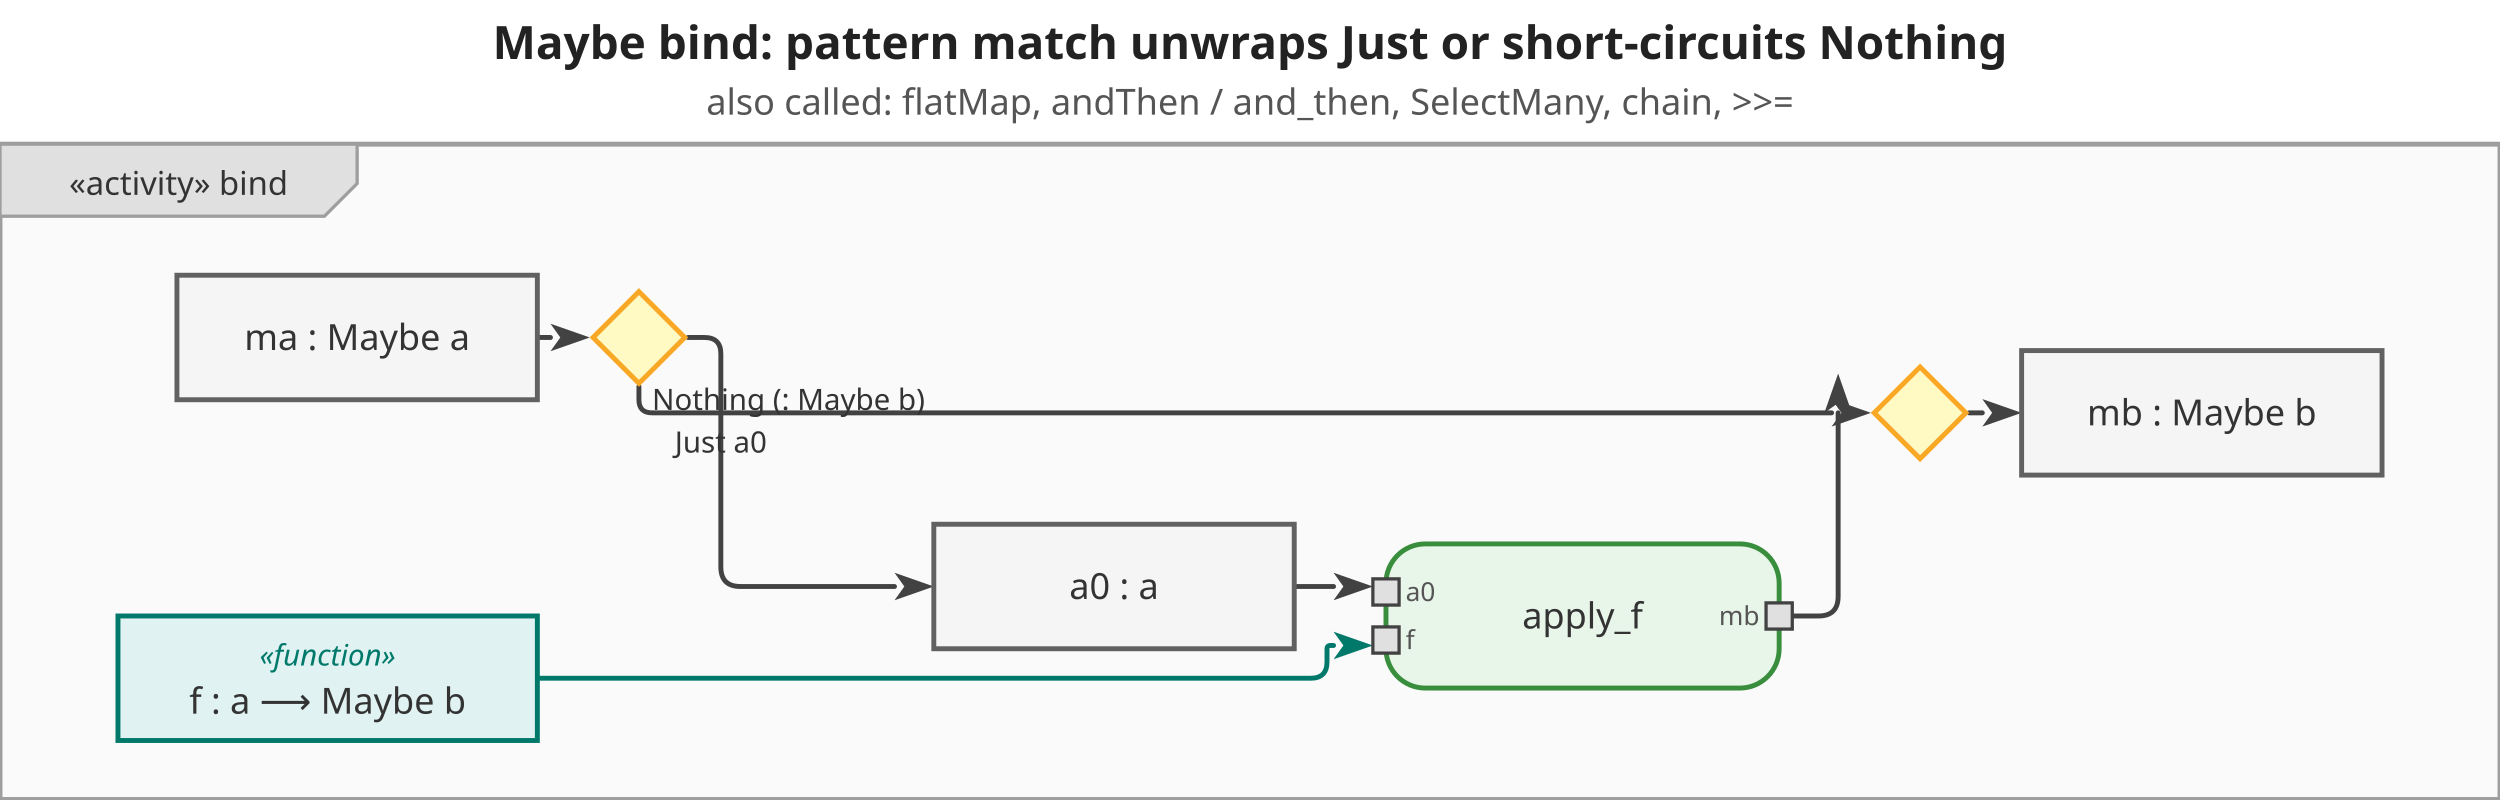
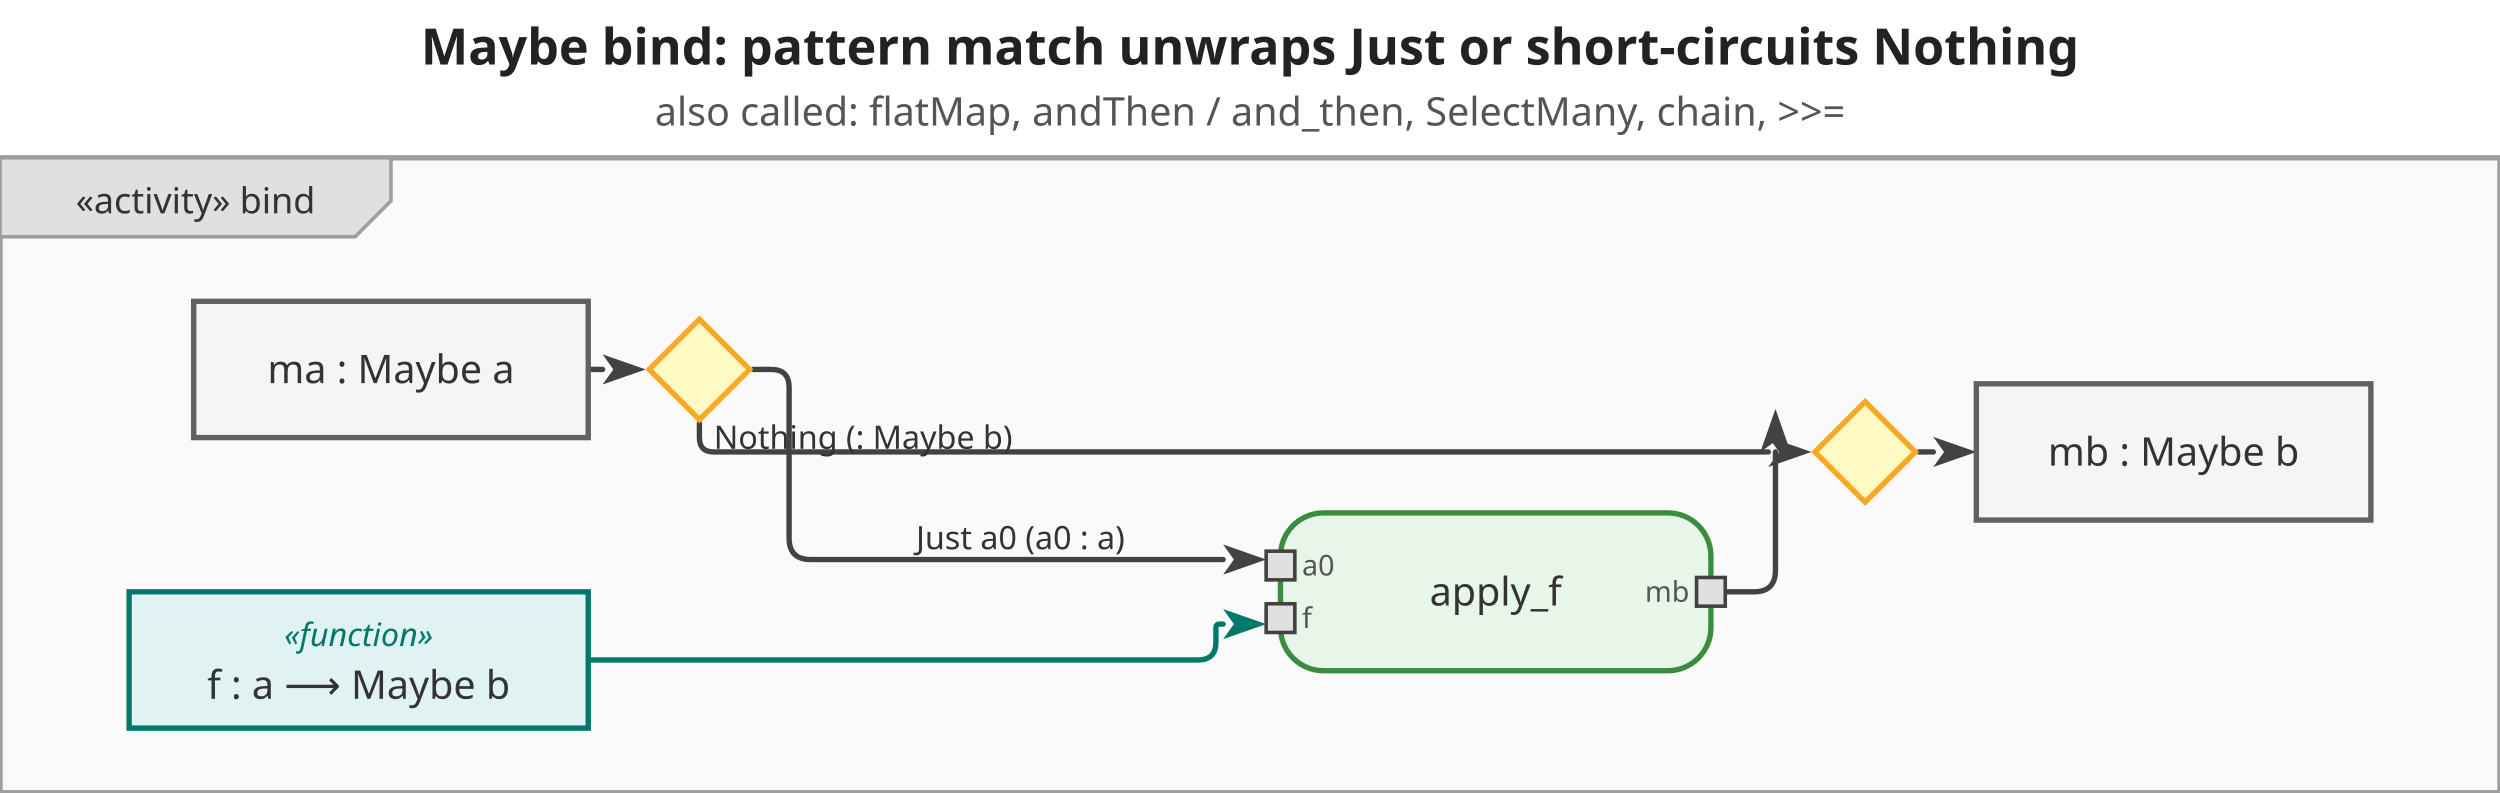
- <svg xmlns="http://www.w3.org/2000/svg" viewBox="0 0 763 244" width="763" height="244">
+ <svg xmlns="http://www.w3.org/2000/svg" viewBox="0 0 697 221" width="697" height="221">
  <defs>
    <marker id="arrowFilled" viewBox="0 0 10 10" refX="0" refY="5" markerWidth="8" markerHeight="8" orient="auto-start-reverse">
      <path d="M0,1.5 L10,5 L0,8.5 L2.5,5 Z" fill="#424242" />
    </marker>
    <marker id="arrowOpen" viewBox="0 0 10 10" refX="0" refY="5" markerWidth="8" markerHeight="8" orient="auto-start-reverse">
      <path d="M0,1.5 L10,5 L0,8.5" fill="none" stroke="#424242" stroke-width="1.25" />
    </marker>
    <marker id="arrowHof" viewBox="0 0 10 10" refX="0" refY="5" markerWidth="8" markerHeight="8" orient="auto-start-reverse">
      <path d="M0,1.5 L10,5 L0,8.5 L2.5,5 Z" fill="#00796b" />
    </marker>
  </defs>
-   <rect width="763" height="244" fill="white" />
-   <text x="381.5" y="18" text-anchor="middle" font-size="14" font-weight="bold" font-family="sans-serif" fill="#222">Maybe bind: pattern match unwraps Just or short-circuits Nothing</text>
-   <text x="381.5" y="35" text-anchor="middle" font-size="11" font-weight="normal" font-family="sans-serif" fill="#555">also called: flatMap, andThen / and_then, SelectMany, chain, &gt;&gt;=</text>
+   <rect width="697" height="221" fill="white" />
+   <text x="348.5" y="18" text-anchor="middle" font-size="14" font-weight="bold" font-family="sans-serif" fill="#222">Maybe bind: pattern match unwraps Just or short-circuits Nothing</text>
+   <text x="348.5" y="35" text-anchor="middle" font-size="11" font-weight="normal" font-family="sans-serif" fill="#555">also called: flatMap, andThen / and_then, SelectMany, chain, &gt;&gt;=</text>
  <g transform="translate(0,44)">
-     <rect x="0" y="0" width="763" height="200" fill="#fafafa" stroke="#9e9e9e" stroke-width="1.5" />
+     <rect x="0" y="0" width="697" height="177" fill="#fafafa" stroke="#9e9e9e" stroke-width="1.5" />
    <g class="diagram-frame-tab tab-activity">
      <path d="M0,0 L109,0 L109,12 L99,22 L0,22 Z" fill="#e0e0e0" stroke="#9e9e9e" stroke-width="1" />
      <text x="54.5" y="12" text-anchor="middle" font-size="10" font-family="sans-serif" dominant-baseline="middle" fill="#333">«activity» bind</text>
    </g>
    <g class="edge">
      <path d="M164.0,59.0 L168.0,59.0" fill="none" stroke="#424242" stroke-width="1.5" stroke-linejoin="round" stroke-linecap="round" marker-end="url(#arrowFilled)" />
    </g>
    <g class="edge">
-       <path d="M210.0,59.0 L215.0,59.0 Q220.0,59.0 220.0,64.0 L220.0,129.0 Q220.0,135.0 226.0,135.0 L273.0,135.0" fill="none" stroke="#424242" stroke-width="1.5" stroke-linejoin="round" stroke-linecap="round" marker-end="url(#arrowFilled)" />
-       <text x="220" y="91" text-anchor="middle" dominant-baseline="middle" font-size="9" font-family="sans-serif" fill="#333">Just a0</text>
+       <path d="M210.0,59.0 L215.0,59.0 Q220.0,59.0 220.0,64.0 L220.0,106.0 Q220.0,112.0 226.0,112.0 L341.0,112.0" fill="none" stroke="#424242" stroke-width="1.5" stroke-linejoin="round" stroke-linecap="round" marker-end="url(#arrowFilled)" />
+       <text x="284.5" y="106" text-anchor="middle" dominant-baseline="middle" font-size="9" font-family="sans-serif" fill="#333">Just a0  (a0 : a)</text>
+     </g>
+     <g class="edge hof-edge">
+       <path d="M164.0,140.0 L334.0,140.0 Q339.0,140.0 339.0,135.0 L339.0,131.0 Q339.0,130.0 340.0,130.0 L341.0,130.0" fill="none" stroke="#00796b" stroke-width="1.5" stroke-linejoin="round" stroke-linecap="round" marker-end="url(#arrowHof)" />
    </g>
    <g class="edge">
-       <path d="M395.0,135.0 L407.0,135.0" fill="none" stroke="#424242" stroke-width="1.5" stroke-linejoin="round" stroke-linecap="round" marker-end="url(#arrowFilled)" />
-     </g>
-     <g class="edge hof-edge">
-       <path d="M164.0,163.0 L400.0,163.0 Q405.0,163.0 405.0,158.0 L405.0,154.0 Q405.0,153.0 406.0,153.0 L407.0,153.0" fill="none" stroke="#00796b" stroke-width="1.5" stroke-linejoin="round" stroke-linecap="round" marker-end="url(#arrowHof)" />
+       <path d="M481.0,121.0 L489.0,121.0 Q495.0,121.0 495.0,115.0 L495.0,82.0 L495.0,82.0" fill="none" stroke="#424242" stroke-width="1.5" stroke-linejoin="round" stroke-linecap="round" marker-end="url(#arrowFilled)" />
    </g>
    <g class="edge">
-       <path d="M547.0,144.0 L555.0,144.0 Q561.0,144.0 561.0,138.0 L561.0,82.0 L561.0,82.0" fill="none" stroke="#424242" stroke-width="1.5" stroke-linejoin="round" stroke-linecap="round" marker-end="url(#arrowFilled)" />
-     </g>
-     <g class="edge">
-       <path d="M195.0,74.0 L195.0,78.0 Q195.0,82.0 199.0,82.0 L559.0,82.0" fill="none" stroke="#424242" stroke-width="1.5" stroke-linejoin="round" stroke-linecap="round" marker-end="url(#arrowFilled)" />
+       <path d="M195.0,74.0 L195.0,78.0 Q195.0,82.0 199.0,82.0 L493.0,82.0" fill="none" stroke="#424242" stroke-width="1.5" stroke-linejoin="round" stroke-linecap="round" marker-end="url(#arrowFilled)" />
      <text x="199" y="78" text-anchor="start" dominant-baseline="middle" font-size="9" font-family="sans-serif" fill="#333">Nothing (: Maybe b)</text>
    </g>
    <g class="edge">
-       <path d="M601.0,82.0 L605.0,82.0" fill="none" stroke="#424242" stroke-width="1.5" stroke-linejoin="round" stroke-linecap="round" marker-end="url(#arrowFilled)" />
+       <path d="M535.0,82.0 L539.0,82.0" fill="none" stroke="#424242" stroke-width="1.5" stroke-linejoin="round" stroke-linecap="round" marker-end="url(#arrowFilled)" />
    </g>
    <g class="action-node">
-       <rect x="423" y="122" width="120" height="44" rx="12" fill="#e8f5e9" stroke="#388e3c" stroke-width="1.5" />
-       <text class="action-label" x="483" y="144" text-anchor="middle" font-size="11" font-family="sans-serif" dominant-baseline="middle" fill="#333">apply_f</text>
+       <rect x="357" y="99" width="120" height="44" rx="12" fill="#e8f5e9" stroke="#388e3c" stroke-width="1.5" />
+       <text class="action-label" x="417" y="121" text-anchor="middle" font-size="11" font-family="sans-serif" dominant-baseline="middle" fill="#333">apply_f</text>
      <g class="pin pin-in">
-         <rect x="419" y="132.667" width="8" height="8" fill="#e0e0e0" stroke="#424242" stroke-width="1" />
-         <text x="429" y="136.667" text-anchor="start" font-size="8" font-family="sans-serif" dominant-baseline="middle" fill="#555">a0</text>
+         <rect x="353" y="109.667" width="8" height="8" fill="#e0e0e0" stroke="#424242" stroke-width="1" />
+         <text x="363" y="113.667" text-anchor="start" font-size="8" font-family="sans-serif" dominant-baseline="middle" fill="#555">a0</text>
      </g>
      <g class="pin pin-in">
-         <rect x="419" y="147.333" width="8" height="8" fill="#e0e0e0" stroke="#424242" stroke-width="1" />
-         <text x="429" y="151.333" text-anchor="start" font-size="8" font-family="sans-serif" dominant-baseline="middle" fill="#555">f</text>
+         <rect x="353" y="124.333" width="8" height="8" fill="#e0e0e0" stroke="#424242" stroke-width="1" />
+         <text x="363" y="128.333" text-anchor="start" font-size="8" font-family="sans-serif" dominant-baseline="middle" fill="#555">f</text>
      </g>
      <g class="pin pin-out">
-         <rect x="539" y="140" width="8" height="8" fill="#e0e0e0" stroke="#424242" stroke-width="1" />
-         <text x="537" y="144" text-anchor="end" font-size="8" font-family="sans-serif" dominant-baseline="middle" fill="#555">mb</text>
+         <rect x="473" y="117" width="8" height="8" fill="#e0e0e0" stroke="#424242" stroke-width="1" />
+         <text x="471" y="121" text-anchor="end" font-size="8" font-family="sans-serif" dominant-baseline="middle" fill="#555">mb</text>
      </g>
    </g>
    <g class="object-node">
      <rect x="54" y="40" width="110" height="38" fill="#f5f5f5" stroke="#616161" stroke-width="1.5" />
      <text x="109" y="59" text-anchor="middle" font-size="11" font-family="sans-serif" dominant-baseline="middle" fill="#333">ma : Maybe a</text>
    </g>
    <g class="object-node hof">
-       <rect x="36" y="144" width="128" height="38" fill="#e0f2f1" stroke="#00796b" stroke-width="1.5" />
-       <text x="100" y="156" text-anchor="middle" font-size="9" font-style="italic" font-family="sans-serif" dominant-baseline="middle" fill="#00796b">«function»</text>
-       <text x="100" y="170" text-anchor="middle" font-size="11" font-family="sans-serif" dominant-baseline="middle" fill="#333">f : a ⟶ Maybe b</text>
+       <rect x="36" y="121" width="128" height="38" fill="#e0f2f1" stroke="#00796b" stroke-width="1.5" />
+       <text x="100" y="133" text-anchor="middle" font-size="9" font-style="italic" font-family="sans-serif" dominant-baseline="middle" fill="#00796b">«function»</text>
+       <text x="100" y="147" text-anchor="middle" font-size="11" font-family="sans-serif" dominant-baseline="middle" fill="#333">f : a ⟶ Maybe b</text>
    </g>
    <g class="object-node">
-       <rect x="285" y="116" width="110" height="38" fill="#f5f5f5" stroke="#616161" stroke-width="1.5" />
-       <text x="340" y="135" text-anchor="middle" font-size="11" font-family="sans-serif" dominant-baseline="middle" fill="#333">a0 : a</text>
-     </g>
-     <g class="object-node">
-       <rect x="617" y="63" width="110" height="38" fill="#f5f5f5" stroke="#616161" stroke-width="1.5" />
-       <text x="672" y="82" text-anchor="middle" font-size="11" font-family="sans-serif" dominant-baseline="middle" fill="#333">mb : Maybe b</text>
+       <rect x="551" y="63" width="110" height="38" fill="#f5f5f5" stroke="#616161" stroke-width="1.5" />
+       <text x="606" y="82" text-anchor="middle" font-size="11" font-family="sans-serif" dominant-baseline="middle" fill="#333">mb : Maybe b</text>
    </g>
    <g class="decision-node">
      <polygon points="195,45 209,59 195,73 181,59" fill="#fff9c4" stroke="#f9a825" stroke-width="1.5" />
    </g>
    <g class="merge-node">
-       <polygon points="586,68 600,82 586,96 572,82" fill="#fff9c4" stroke="#f9a825" stroke-width="1.5" />
+       <polygon points="520,68 534,82 520,96 506,82" fill="#fff9c4" stroke="#f9a825" stroke-width="1.5" />
    </g>
  </g>
</svg>
